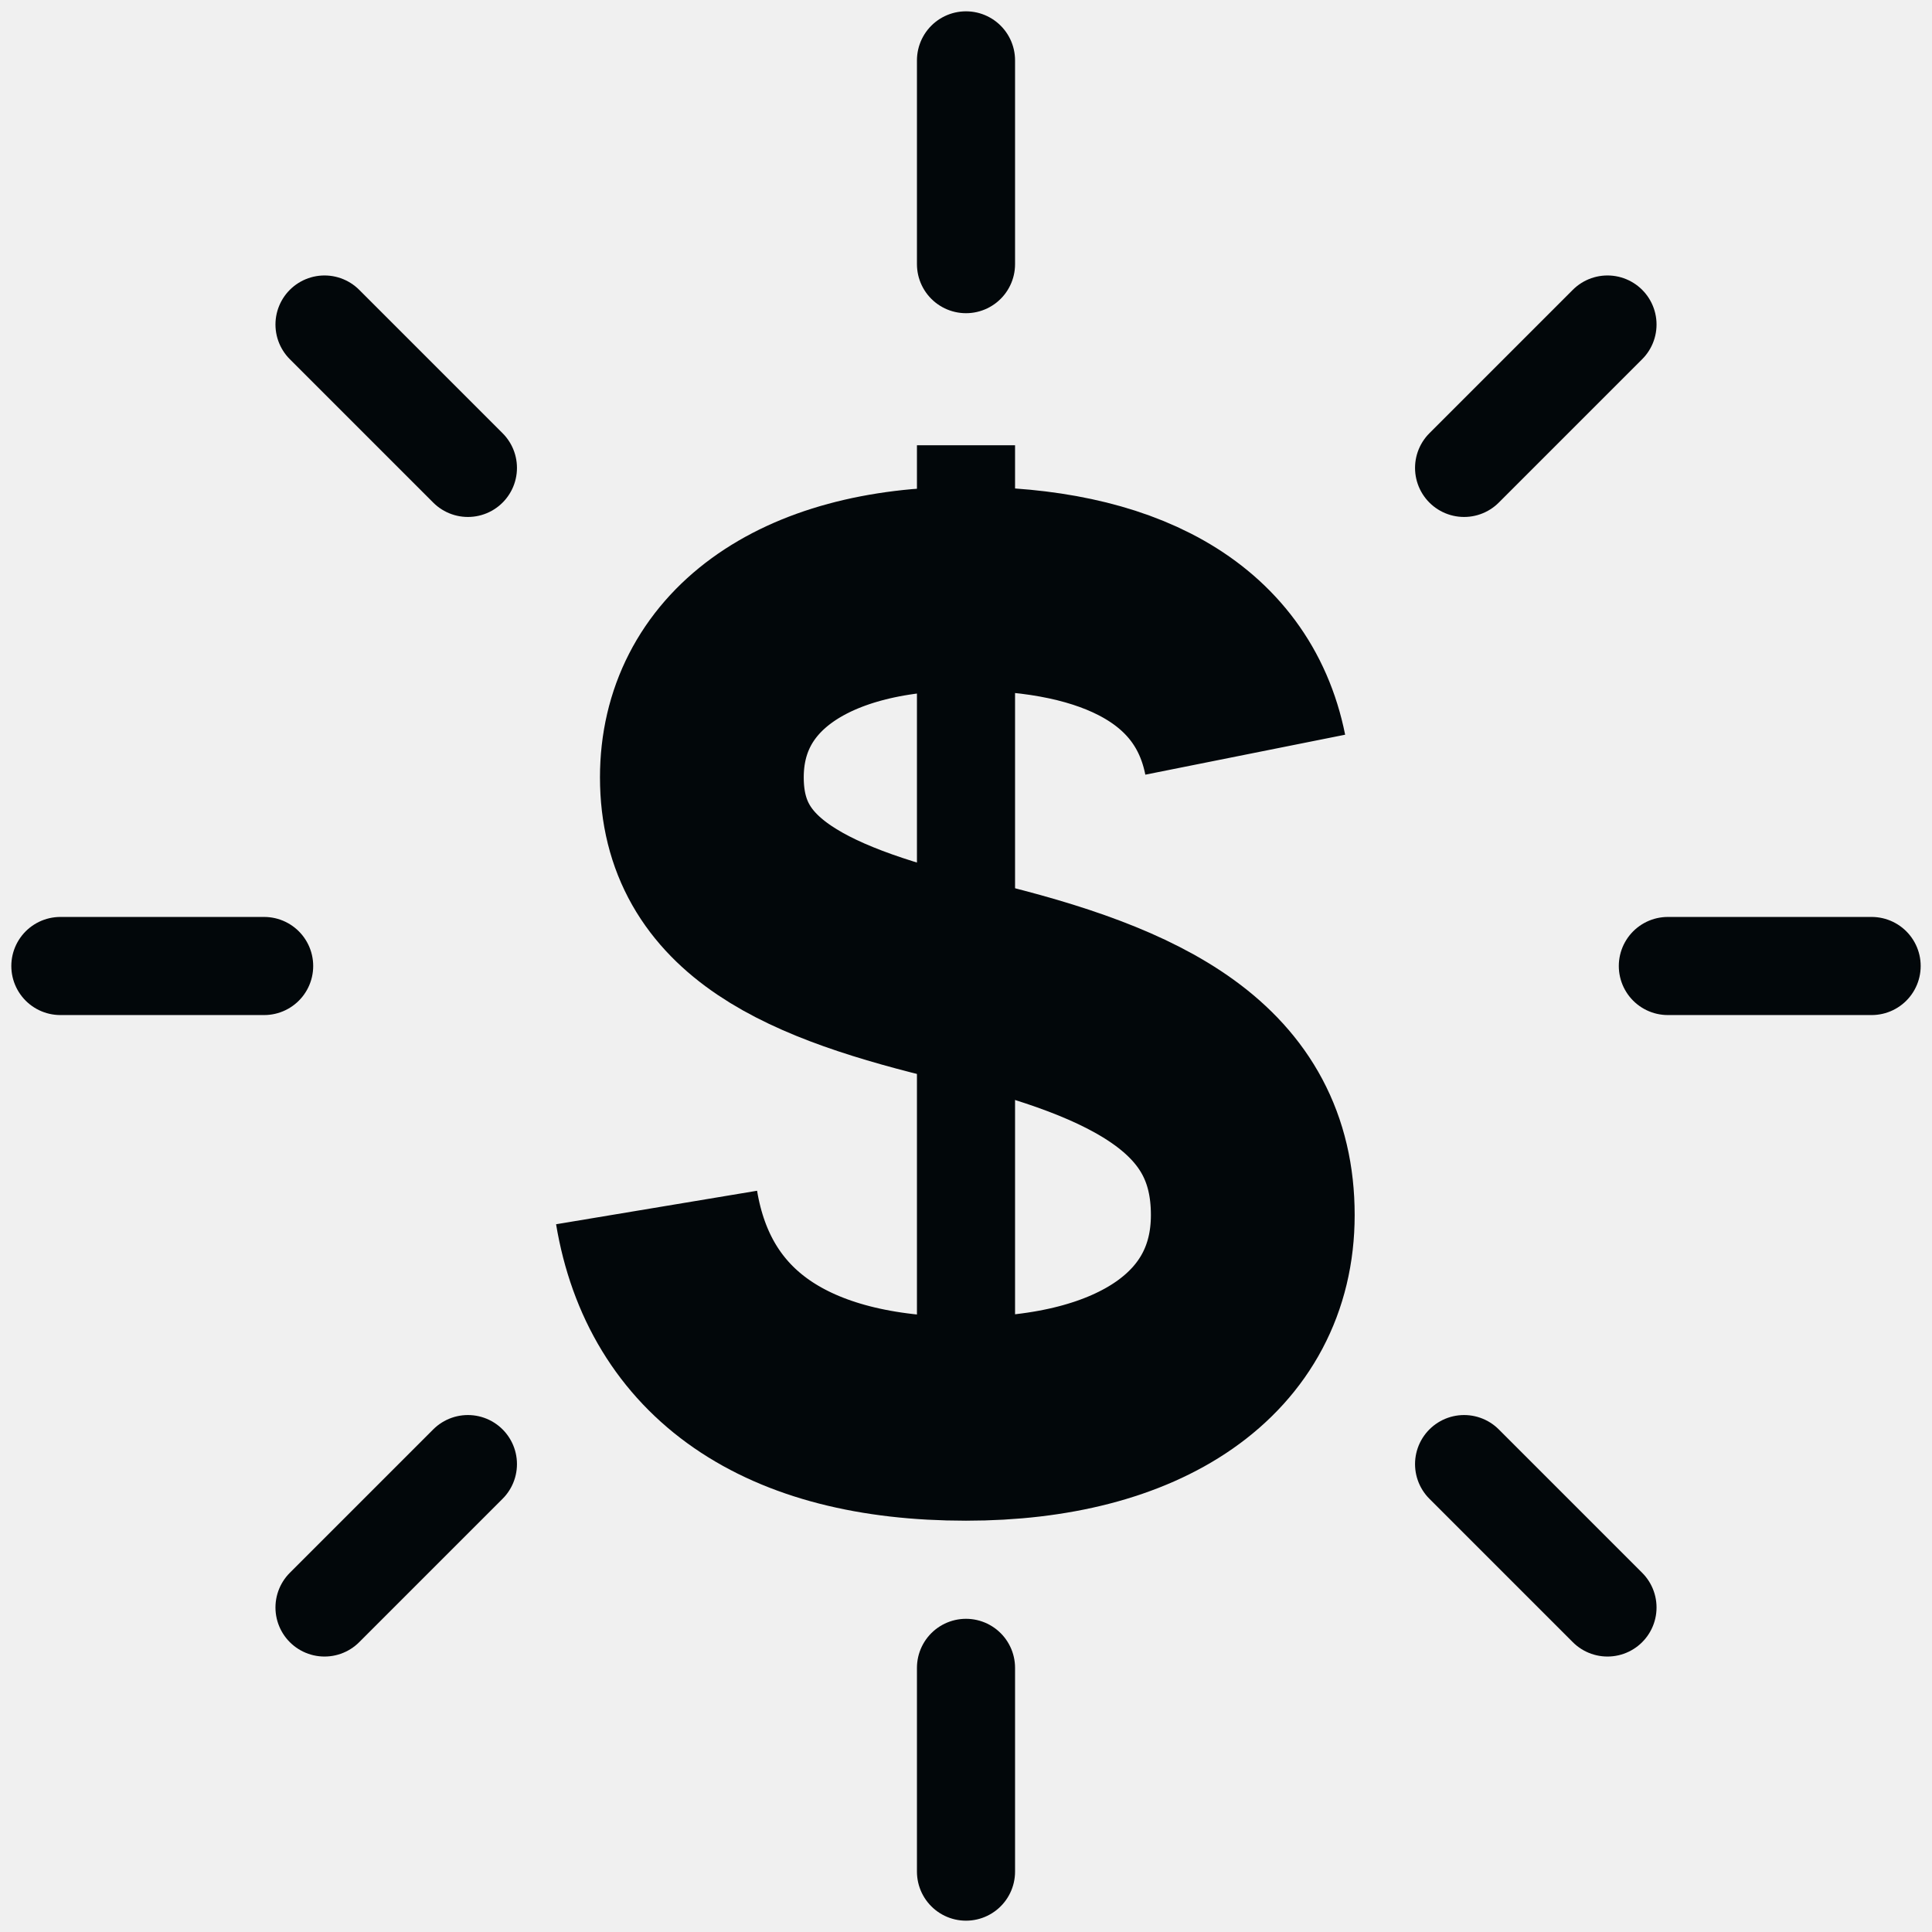
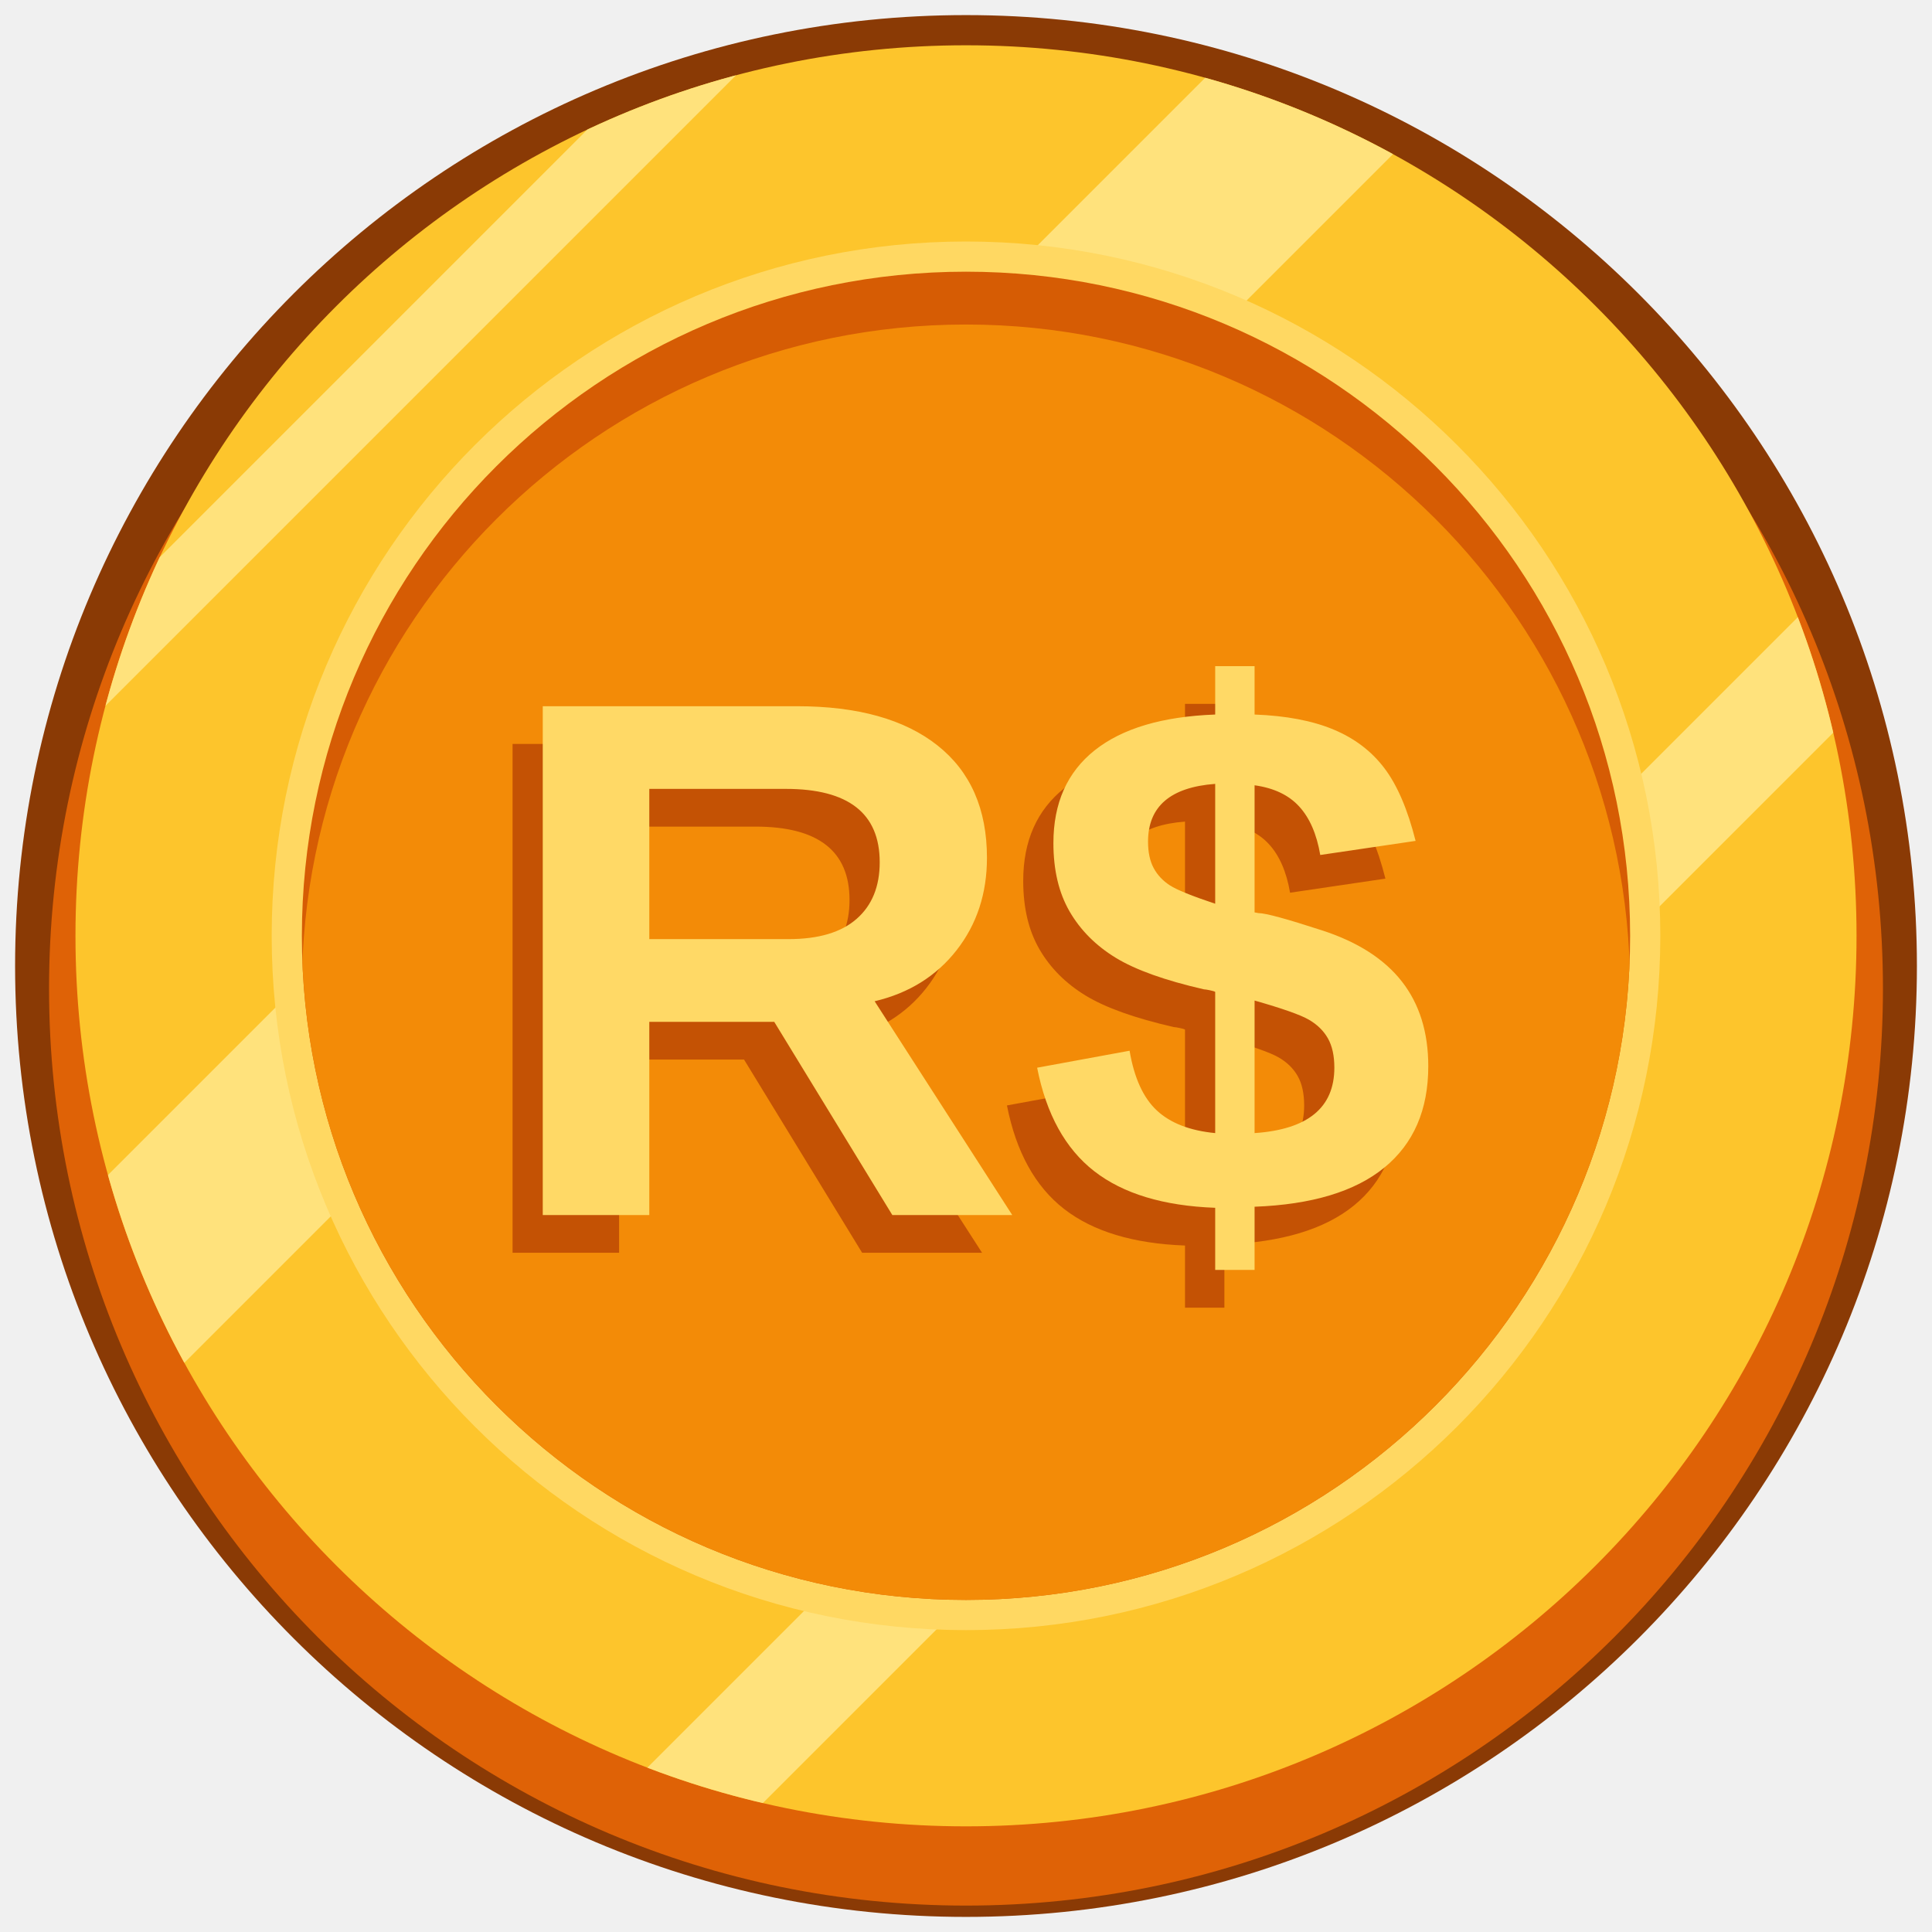
<svg xmlns="http://www.w3.org/2000/svg" viewBox="0 0 512 512">
-   <style>
-         .ink { stroke: #02070a; fill: none; }
-         .bar { fill: #02070a; }
-         @media (prefers-color-scheme: dark) {
-             .ink { stroke: #ffffff; }
-             .bar { fill: #ffffff; }
-         }
-     </style>
-   <g class="ink" stroke-width="26" stroke-linecap="round">
-     <line x1="256" y1="16" x2="256" y2="70" />
-     <line x1="256" y1="442" x2="256" y2="496" />
-     <line x1="16" y1="256" x2="70" y2="256" />
-     <line x1="442" y1="256" x2="496" y2="256" />
-     <line x1="86" y1="86" x2="124" y2="124" />
-     <line x1="388" y1="124" x2="426" y2="86" />
-     <line x1="86" y1="426" x2="124" y2="388" />
-     <line x1="388" y1="388" x2="426" y2="426" />
+   <defs>
+     <clipPath id="face">
+       <circle cx="256" cy="248" r="236" />
+     </clipPath>
+     <clipPath id="center">
+       <circle cx="256" cy="248" r="176" />
+     </clipPath>
+   </defs>
+   <circle cx="256" cy="256" r="252" fill="#8a3a05" />
+   <circle cx="256" cy="262" r="243" fill="#df6206" />
+   <circle cx="256" cy="248" r="236" fill="#fdc52c" />
+   <g clip-path="url(#face)" fill="#ffe27c">
+     <polygon points="-40,380 380,-40 450,-40 30,380" />
+     <polygon points="80,560 560,80 600,80 120,560" />
+     <polygon points="-60,250 250,-60 275,-60 -35,250" />
  </g>
-   <rect class="bar" x="243" y="118" width="26" height="276" />
-   <path class="ink" stroke-width="54" d="M330 200 C324 170 296 156 256 156 C212 156 186 176 186 206 C186 238 214 250 256 260 C302 271 332 286 332 322 C332 356 302 376 256 376 C208 376 180 356 174 320" />
+   <circle cx="256" cy="248" r="184" fill="#ffd862" />
+   <circle cx="256" cy="248" r="176" fill="#d65c04" />
+   <g clip-path="url(#center)">
+     <circle cx="256" cy="262" r="176" fill="#f38b07" />
+   </g>
+   <g font-family="'Arial Black', 'Segoe UI Black', Arial, sans-serif" font-weight="900" font-size="196" text-anchor="middle">
+     <text x="248" y="332" fill="#c45204">R$</text>
+     <text x="256" y="322" fill="#ffd966">R$</text>
+   </g>
</svg>
